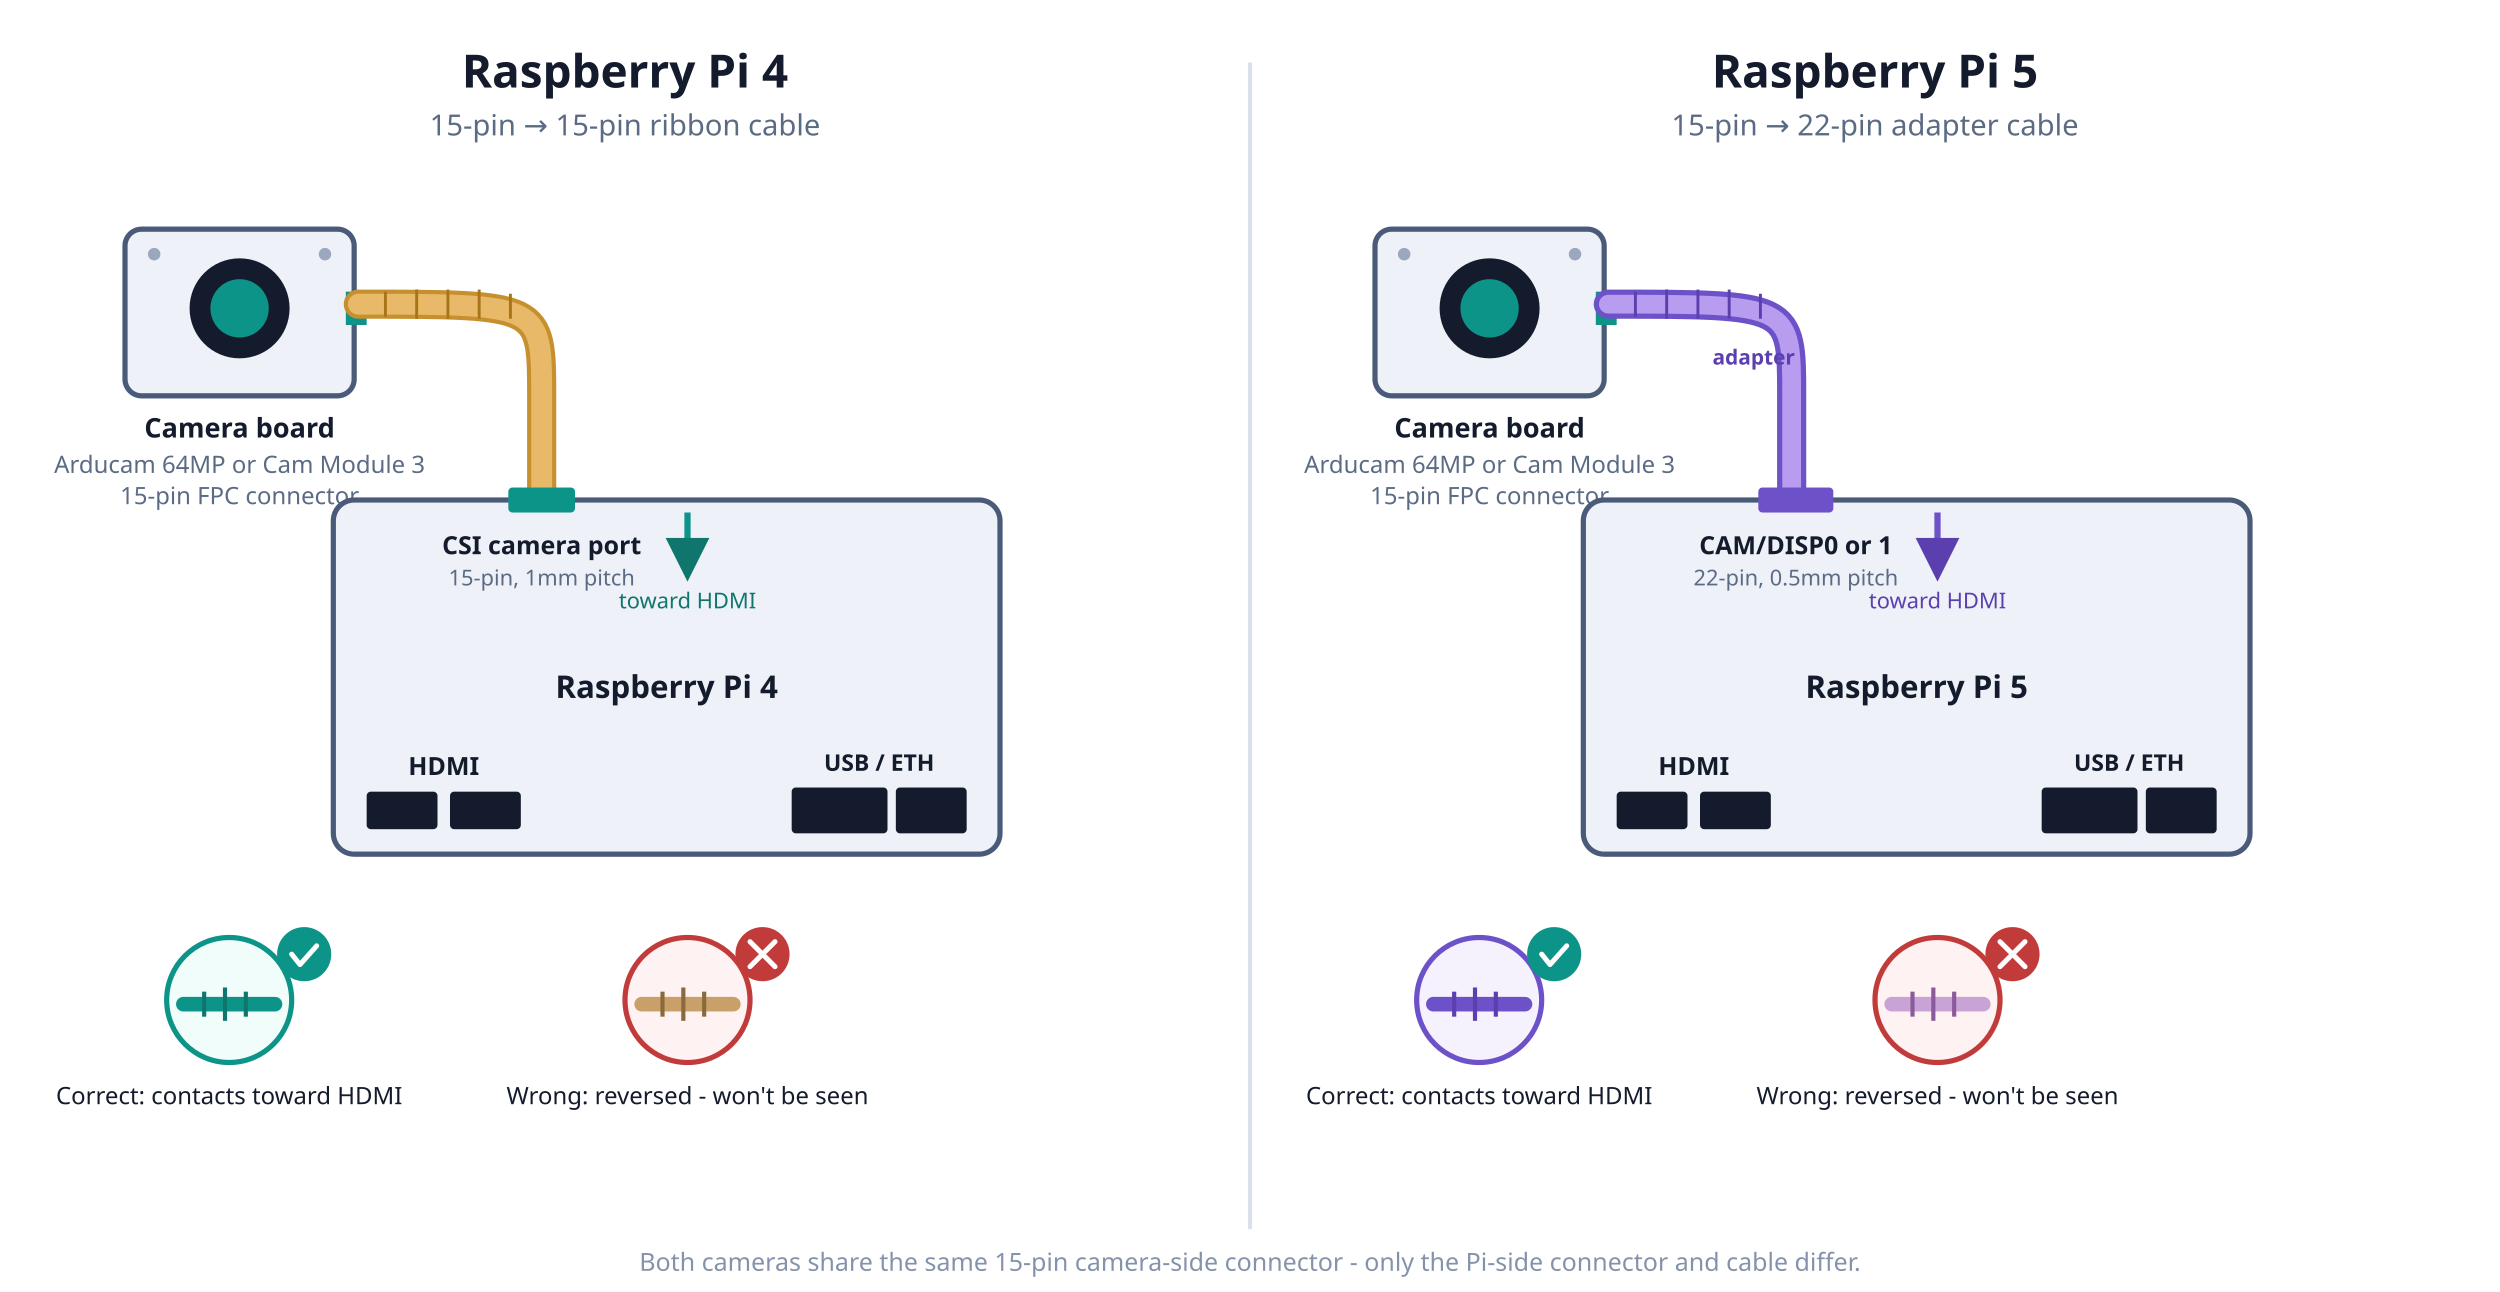
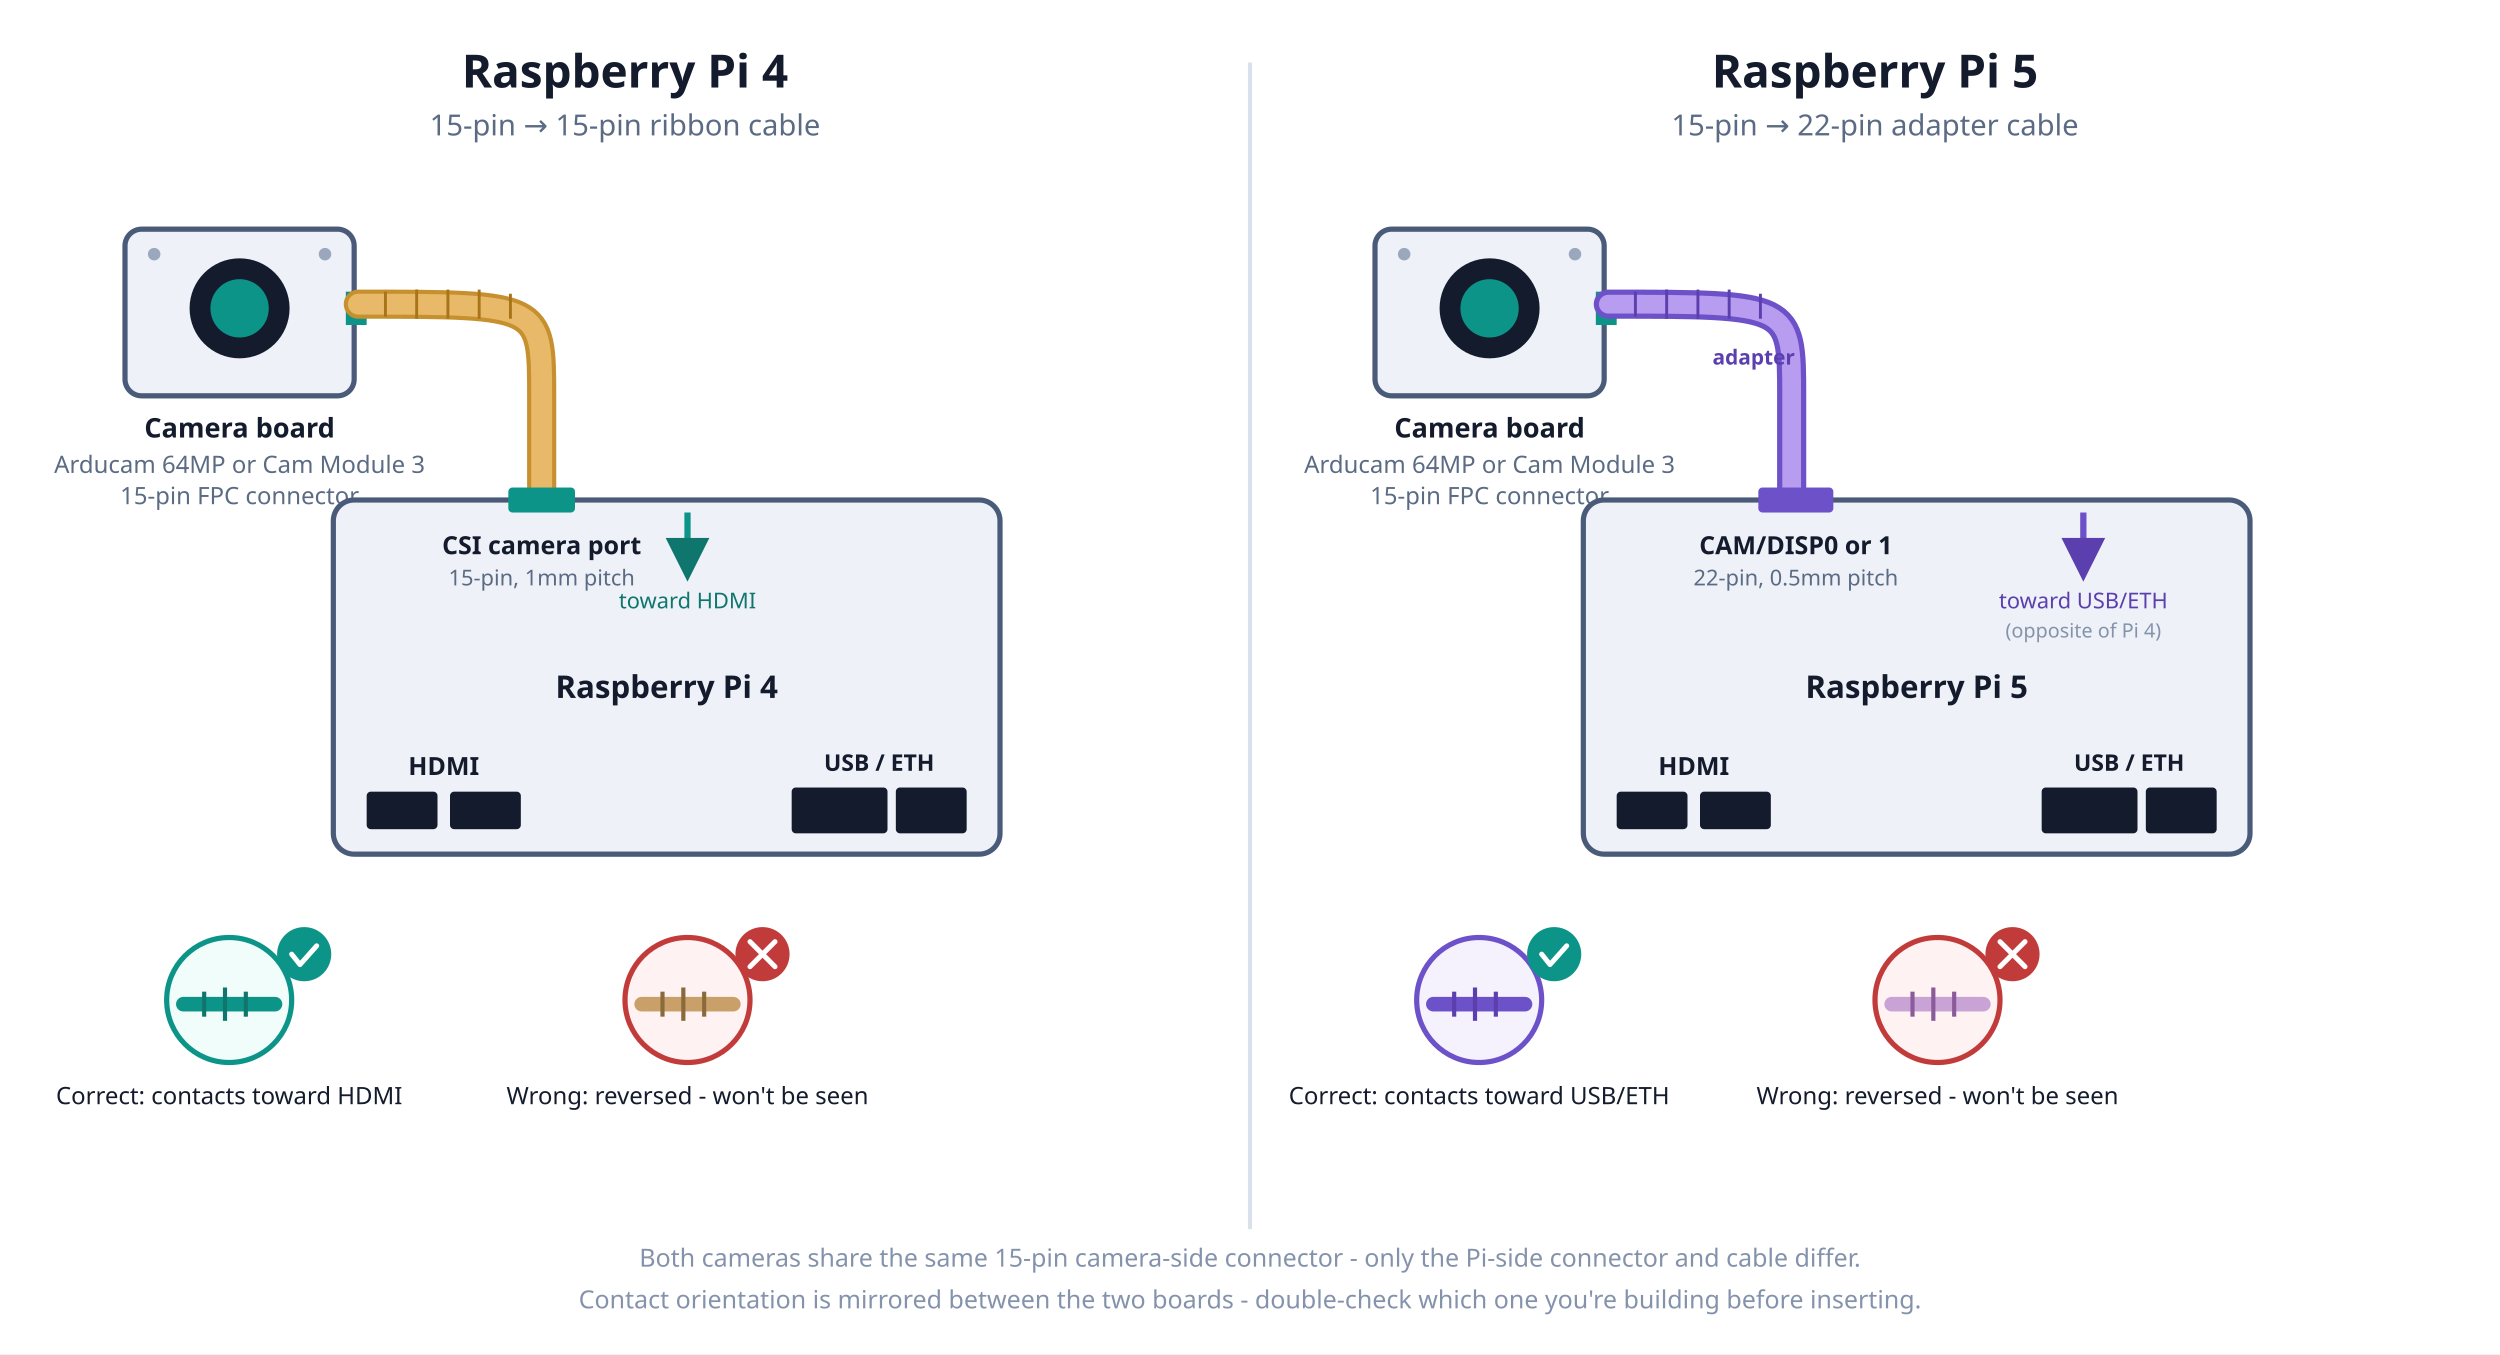
- <svg xmlns="http://www.w3.org/2000/svg" viewBox="0 0 1200 620" width="1200" height="620" font-family="Verdana, Geneva, sans-serif">
+ <svg xmlns="http://www.w3.org/2000/svg" viewBox="0 0 1200 650" width="1200" height="650" font-family="Verdana, Geneva, sans-serif">
  <defs>
    <marker id="arrow" viewBox="0 0 10 10" refX="8" refY="5" markerWidth="7" markerHeight="7" orient="auto-start-reverse">
      <path d="M0,0 L10,5 L0,10 z" fill="#0f766e" />
    </marker>
    <marker id="arrow2" viewBox="0 0 10 10" refX="8" refY="5" markerWidth="7" markerHeight="7" orient="auto-start-reverse">
      <path d="M0,0 L10,5 L0,10 z" fill="#5b3fae" />
    </marker>
  </defs>
-   <rect width="1200" height="620" fill="#ffffff" />
+   <rect width="1200" height="650" fill="#ffffff" />
  <line x1="600" y1="30" x2="600" y2="590" stroke="#dbe1ec" stroke-width="2" />
  <g transform="translate(0,0)">
    <text x="300" y="42" font-size="22" font-weight="bold" fill="#131b2c" text-anchor="middle">Raspberry Pi 4</text>
    <text x="300" y="65" font-size="14" fill="#5b6b84" text-anchor="middle">15-pin → 15-pin ribbon cable</text>
    <g transform="translate(60,110)">
      <rect x="0" y="0" width="110" height="80" rx="8" fill="#eef1f7" stroke="#4a5b7a" stroke-width="2.5" />
      <circle cx="55" cy="38" r="24" fill="#131b2c" />
      <circle cx="55" cy="38" r="14" fill="#0d9488" />
      <circle cx="14" cy="12" r="3" fill="#9aa7bd" />
      <circle cx="96" cy="12" r="3" fill="#9aa7bd" />
      <rect x="106" y="30" width="10" height="16" fill="#0d9488" />
      <text x="55" y="100" font-size="13" fill="#131b2c" text-anchor="middle" font-weight="bold">Camera board</text>
      <text x="55" y="117" font-size="11.5" fill="#5b6b84" text-anchor="middle">Arducam 64MP or Cam Module 3</text>
      <text x="55" y="132" font-size="11.5" fill="#5b6b84" text-anchor="middle">15-pin FPC connector</text>
    </g>
    <path d="M172,146 C 260,146 260,146 260,190 L 260,240" fill="none" stroke="#c7902e" stroke-width="14" stroke-linecap="round" />
    <path d="M172,146 C 260,146 260,146 260,190 L 260,240" fill="none" stroke="#e8b968" stroke-width="10" stroke-linecap="round" />
    <g stroke="#a97418" stroke-width="1.4">
      <line x1="185" y1="140" x2="185" y2="152" />
      <line x1="200" y1="139" x2="200" y2="153" />
      <line x1="215" y1="139" x2="215" y2="153" />
      <line x1="230" y1="139" x2="230" y2="153" />
      <line x1="245" y1="141" x2="245" y2="153" />
    </g>
    <g transform="translate(160,240)">
      <rect x="0" y="0" width="320" height="170" rx="10" fill="#eef1f7" stroke="#4a5b7a" stroke-width="2.5" />
      <rect x="84" y="-6" width="32" height="12" rx="2" fill="#0d9488" />
      <text x="100" y="26" font-size="12" fill="#131b2c" text-anchor="middle" font-weight="bold">CSI camera port</text>
      <text x="100" y="41" font-size="10.5" fill="#5b6b84" text-anchor="middle">15-pin, 1mm pitch</text>
      <rect x="16" y="140" width="34" height="18" rx="2" fill="#131b2c" />
      <rect x="56" y="140" width="34" height="18" rx="2" fill="#131b2c" />
      <text x="53" y="132" font-size="12" fill="#131b2c" text-anchor="middle" font-weight="bold">HDMI</text>
      <rect x="220" y="138" width="46" height="22" rx="2" fill="#131b2c" />
      <rect x="270" y="138" width="34" height="22" rx="2" fill="#131b2c" />
      <text x="262" y="130" font-size="11" fill="#131b2c" text-anchor="middle" font-weight="bold">USB / ETH</text>
      <text x="160" y="95" font-size="15" fill="#131b2c" text-anchor="middle" font-weight="bold">Raspberry Pi 4</text>
    </g>
    <path d="M330,246 L330,275" fill="none" stroke="#0d9488" stroke-width="3" marker-end="url(#arrow)" />
    <text x="330" y="292" font-size="10.5" fill="#0f766e" text-anchor="middle">toward HDMI</text>
    <g transform="translate(80,450)">
      <circle cx="30" cy="30" r="30" fill="#f0fdfa" stroke="#0d9488" stroke-width="2.5" />
      <path d="M8,32 h44" stroke="#0d9488" stroke-width="7" stroke-linecap="round" />
      <path d="M18,26 v12 M28,24 v16 M38,26 v12" stroke="#0f766e" stroke-width="2" />
      <circle cx="66" cy="8" r="13" fill="#0d9488" />
      <path d="M60,8 l4,5 8,-9" stroke="#fff" stroke-width="2.4" fill="none" stroke-linecap="round" stroke-linejoin="round" />
      <text x="30" y="80" font-size="11.5" fill="#131b2c" text-anchor="middle">Correct: contacts toward HDMI</text>
    </g>
    <g transform="translate(300,450)">
      <circle cx="30" cy="30" r="30" fill="#fef2f2" stroke="#c23b3b" stroke-width="2.5" />
      <path d="M8,32 h44" stroke="#c9a06a" stroke-width="7" stroke-linecap="round" />
      <path d="M18,26 v12 M28,24 v16 M38,26 v12" stroke="#8a6a3a" stroke-width="2" />
      <circle cx="66" cy="8" r="13" fill="#c23b3b" />
      <path d="M60,2 l12,12 M72,2 l-12,12" stroke="#fff" stroke-width="2.4" stroke-linecap="round" />
      <text x="30" y="80" font-size="11.5" fill="#131b2c" text-anchor="middle">Wrong: reversed - won't be seen</text>
    </g>
  </g>
  <g transform="translate(600,0)">
    <text x="300" y="42" font-size="22" font-weight="bold" fill="#131b2c" text-anchor="middle">Raspberry Pi 5</text>
    <text x="300" y="65" font-size="14" fill="#5b6b84" text-anchor="middle">15-pin → 22-pin adapter cable</text>
    <g transform="translate(60,110)">
      <rect x="0" y="0" width="110" height="80" rx="8" fill="#eef1f7" stroke="#4a5b7a" stroke-width="2.5" />
      <circle cx="55" cy="38" r="24" fill="#131b2c" />
      <circle cx="55" cy="38" r="14" fill="#0d9488" />
      <circle cx="14" cy="12" r="3" fill="#9aa7bd" />
      <circle cx="96" cy="12" r="3" fill="#9aa7bd" />
      <rect x="106" y="30" width="10" height="16" fill="#0d9488" />
      <text x="55" y="100" font-size="13" fill="#131b2c" text-anchor="middle" font-weight="bold">Camera board</text>
      <text x="55" y="117" font-size="11.5" fill="#5b6b84" text-anchor="middle">Arducam 64MP or Cam Module 3</text>
      <text x="55" y="132" font-size="11.5" fill="#5b6b84" text-anchor="middle">15-pin FPC connector</text>
    </g>
    <path d="M172,146 C 260,146 260,146 260,190 L 260,240" fill="none" stroke="#6d51c9" stroke-width="14" stroke-linecap="round" />
    <path d="M172,146 C 260,146 260,146 260,190 L 260,240" fill="none" stroke="#b79cf0" stroke-width="9" stroke-linecap="round" />
    <g stroke="#5b3fae" stroke-width="1.4">
      <line x1="185" y1="140" x2="185" y2="152" />
      <line x1="200" y1="139" x2="200" y2="153" />
      <line x1="215" y1="139" x2="215" y2="153" />
      <line x1="230" y1="139" x2="230" y2="153" />
      <line x1="245" y1="141" x2="245" y2="153" />
    </g>
    <text x="222" y="175" font-size="10" fill="#5b3fae" font-weight="bold">adapter</text>
    <g transform="translate(160,240)">
      <rect x="0" y="0" width="320" height="170" rx="10" fill="#eef1f7" stroke="#4a5b7a" stroke-width="2.5" />
      <rect x="84" y="-6" width="36" height="12" rx="2" fill="#6d51c9" />
      <text x="102" y="26" font-size="12" fill="#131b2c" text-anchor="middle" font-weight="bold">CAM/DISP0 or 1</text>
      <text x="102" y="41" font-size="10.5" fill="#5b6b84" text-anchor="middle">22-pin, 0.5mm pitch</text>
      <rect x="16" y="140" width="34" height="18" rx="2" fill="#131b2c" />
      <rect x="56" y="140" width="34" height="18" rx="2" fill="#131b2c" />
      <text x="53" y="132" font-size="12" fill="#131b2c" text-anchor="middle" font-weight="bold">HDMI</text>
      <rect x="220" y="138" width="46" height="22" rx="2" fill="#131b2c" />
      <rect x="270" y="138" width="34" height="22" rx="2" fill="#131b2c" />
      <text x="262" y="130" font-size="11" fill="#131b2c" text-anchor="middle" font-weight="bold">USB / ETH</text>
      <text x="160" y="95" font-size="15" fill="#131b2c" text-anchor="middle" font-weight="bold">Raspberry Pi 5</text>
    </g>
-     <path d="M330,246 L330,275" fill="none" stroke="#6d51c9" stroke-width="3" marker-end="url(#arrow2)" />
-     <text x="330" y="292" font-size="10.5" fill="#5b3fae" text-anchor="middle">toward HDMI</text>
+     <path d="M400,246 L400,275" fill="none" stroke="#6d51c9" stroke-width="3" marker-end="url(#arrow2)" />
+     <text x="400" y="292" font-size="10.5" fill="#5b3fae" text-anchor="middle">toward USB/ETH</text>
+     <text x="400" y="306" font-size="9.5" fill="#8493ab" text-anchor="middle">(opposite of Pi 4)</text>
    <g transform="translate(80,450)">
      <circle cx="30" cy="30" r="30" fill="#f5f2fd" stroke="#6d51c9" stroke-width="2.5" />
      <path d="M8,32 h44" stroke="#6d51c9" stroke-width="7" stroke-linecap="round" />
      <path d="M18,26 v12 M28,24 v16 M38,26 v12" stroke="#5b3fae" stroke-width="2" />
      <circle cx="66" cy="8" r="13" fill="#0d9488" />
      <path d="M60,8 l4,5 8,-9" stroke="#fff" stroke-width="2.4" fill="none" stroke-linecap="round" stroke-linejoin="round" />
-       <text x="30" y="80" font-size="11.5" fill="#131b2c" text-anchor="middle">Correct: contacts toward HDMI</text>
+       <text x="30" y="80" font-size="11.5" fill="#131b2c" text-anchor="middle">Correct: contacts toward USB/ETH</text>
    </g>
    <g transform="translate(300,450)">
      <circle cx="30" cy="30" r="30" fill="#fef2f2" stroke="#c23b3b" stroke-width="2.5" />
      <path d="M8,32 h44" stroke="#c9a3d6" stroke-width="7" stroke-linecap="round" />
      <path d="M18,26 v12 M28,24 v16 M38,26 v12" stroke="#8a5a9a" stroke-width="2" />
      <circle cx="66" cy="8" r="13" fill="#c23b3b" />
      <path d="M60,2 l12,12 M72,2 l-12,12" stroke="#fff" stroke-width="2.4" stroke-linecap="round" />
      <text x="30" y="80" font-size="11.5" fill="#131b2c" text-anchor="middle">Wrong: reversed - won't be seen</text>
    </g>
  </g>
-   <text x="600" y="610" font-size="12" fill="#8493ab" text-anchor="middle">Both cameras share the same 15-pin camera-side connector - only the Pi-side connector and cable differ.</text>
+   <text x="600" y="608" font-size="12" fill="#8493ab" text-anchor="middle">Both cameras share the same 15-pin camera-side connector - only the Pi-side connector and cable differ.</text>
+   <text x="600" y="628" font-size="12" fill="#8493ab" text-anchor="middle">Contact orientation is mirrored between the two boards - double-check which one you're building before inserting.</text>
</svg>
